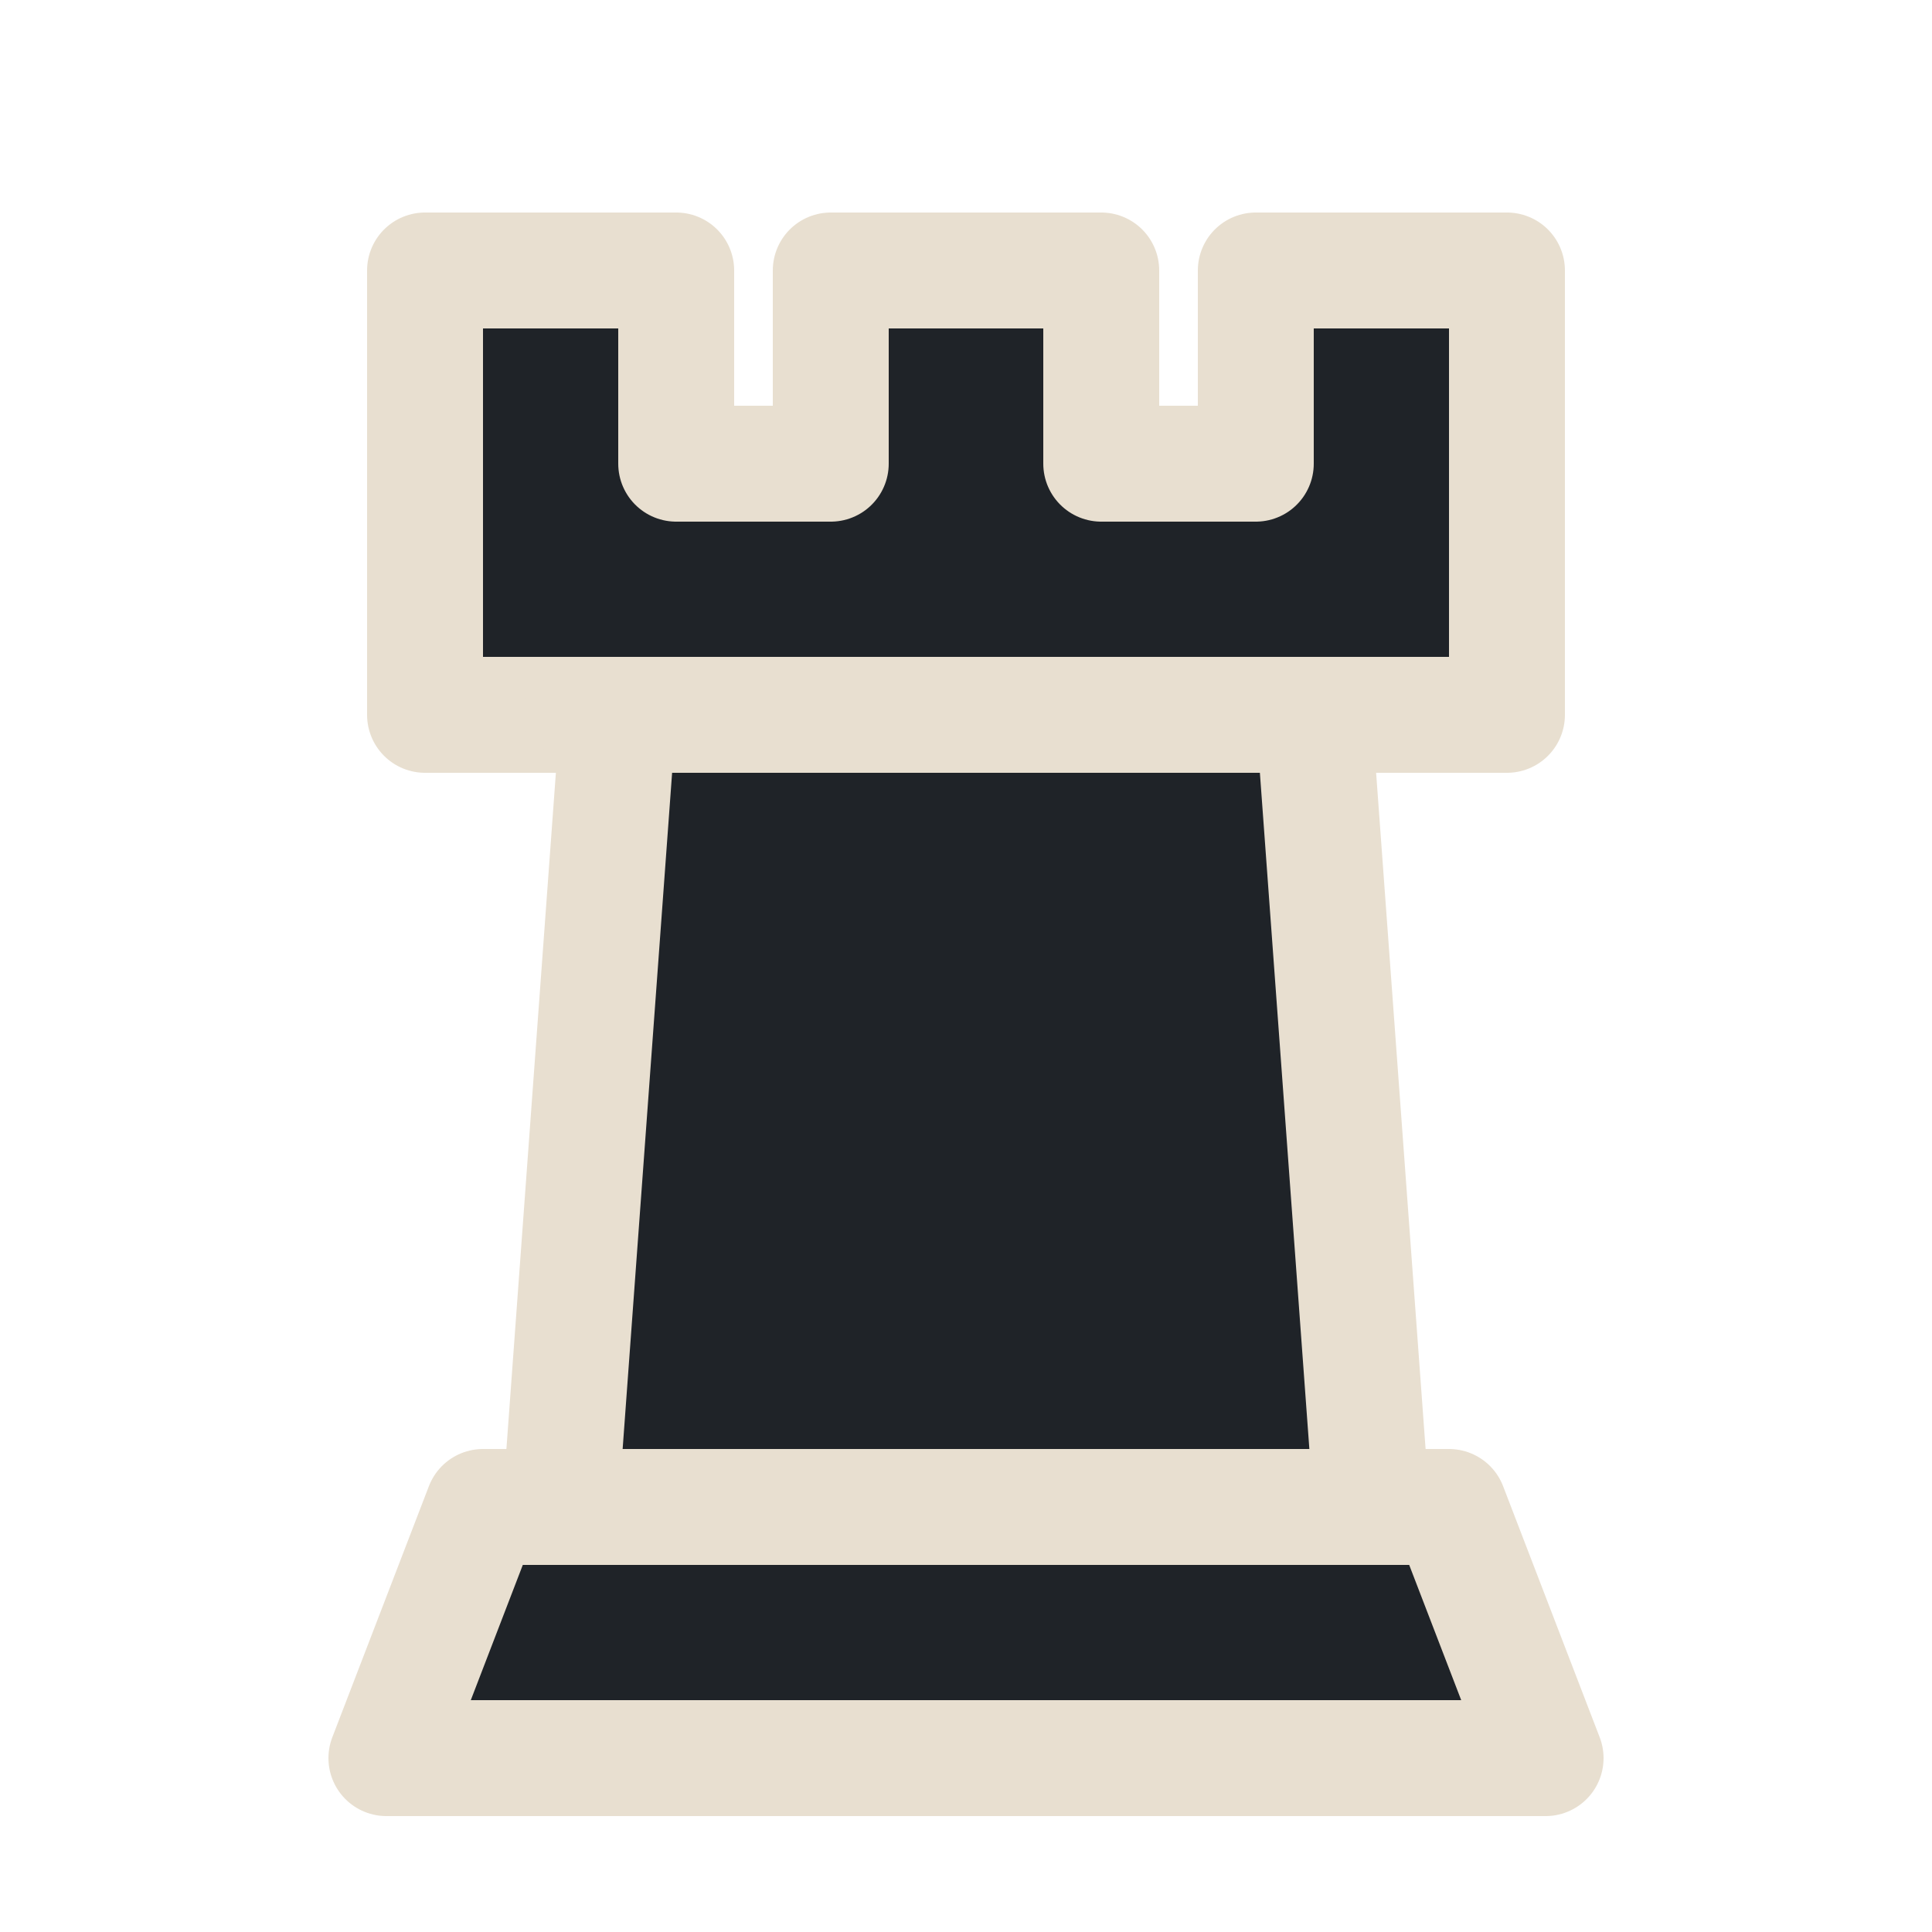
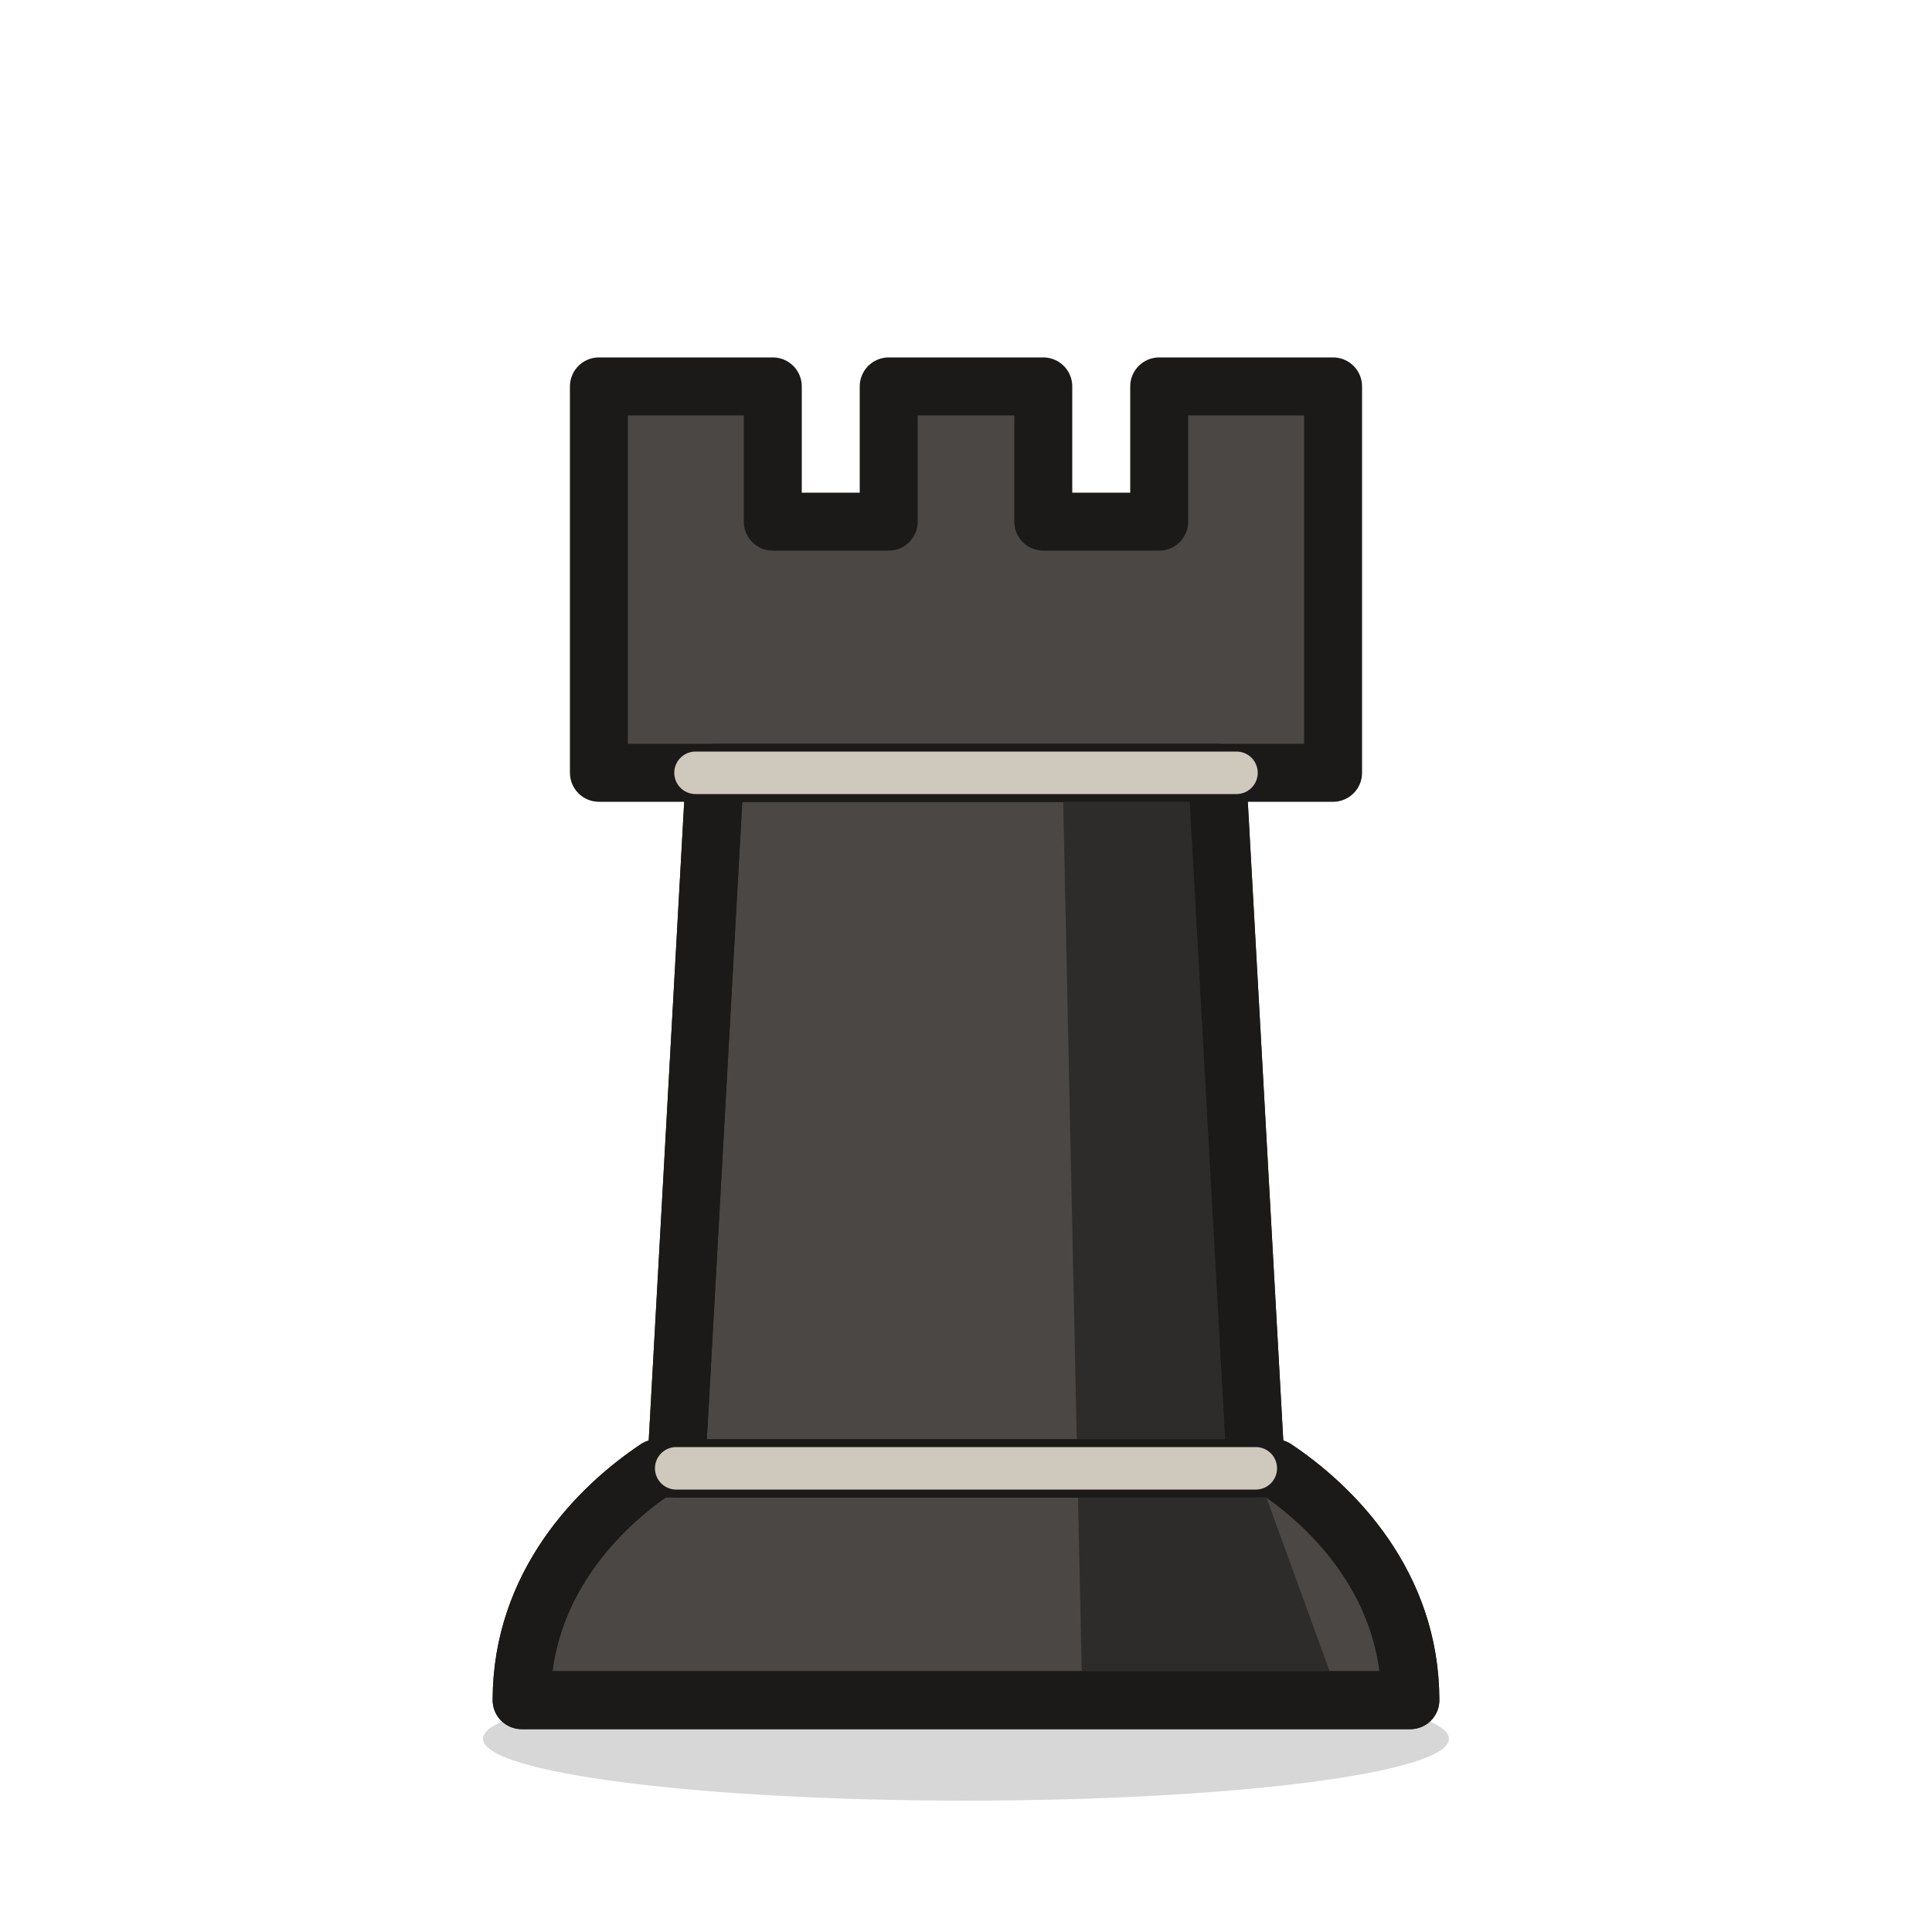
<svg xmlns="http://www.w3.org/2000/svg" viewBox="0 0 100 100">
-   <g fill="#1f2328" stroke="#e8dfd0" stroke-width="6" stroke-linejoin="round" stroke-linecap="round">
-     <path d="M 20 91 L 80 91 L 75 78 L 25 78 Z" />
-     <path d="M 29 78 L 32 37 L 68 37 L 71 78 Z" />
-     <path d="M 22 37 L 22 14 L 35 14 L 35 24 L 43 24 L 43 14 L 57 14 L 57 24 L 65 24 L 65 14 L 78 14 L 78 37 Z" />
+   <ellipse cx="50" cy="90" rx="25" ry="3.2" fill="rgb(0 0 0 / 0.16)" />
+   <g stroke="#1b1a18" stroke-width="3" stroke-linejoin="round" stroke-linecap="round">
+     <path d="M 27 88 C 27 82, 31 78, 34 76 L 66 76 C 69 78, 73 82, 73 88 Z" fill="#4a4744" />
+     <path d="M 35 76 L 37 40 L 63 40 L 65 76 Z" fill="#4a4744" />
+     <path d="M 31 40 L 31 20 L 40 20 L 40 27 L 46 27 L 46 20 L 54 20 L 54 27 L 60 27 L 60 20 L 69 20 L 69 40 Z" fill="#4a4744" />
+     <path d="M 55 40 L 63 40 L 65 76 L 69 87 L 56 87 Z" fill="#2e2c2a" stroke="none" />
+     <path d="M 27 88 C 27 82, 31 78, 34 76 L 66 76 C 69 78, 73 82, 73 88 Z" fill="none" />
+     <path d="M 35 76 L 37 40 L 63 40 L 65 76 Z" fill="none" />
  </g>
-   <line x1="27" y1="78" x2="73" y2="78" stroke="#e8dfd0" stroke-width="4" stroke-linecap="round" />
-   <line x1="29" y1="37" x2="71" y2="37" stroke="#e8dfd0" stroke-width="4" stroke-linecap="round" />
+   <line x1="35" y1="76" x2="65" y2="76" stroke="#cfc8bc" stroke-width="2.2" stroke-linecap="round" />
+   <line x1="36" y1="40" x2="64" y2="40" stroke="#cfc8bc" stroke-width="2.2" stroke-linecap="round" />
</svg>
